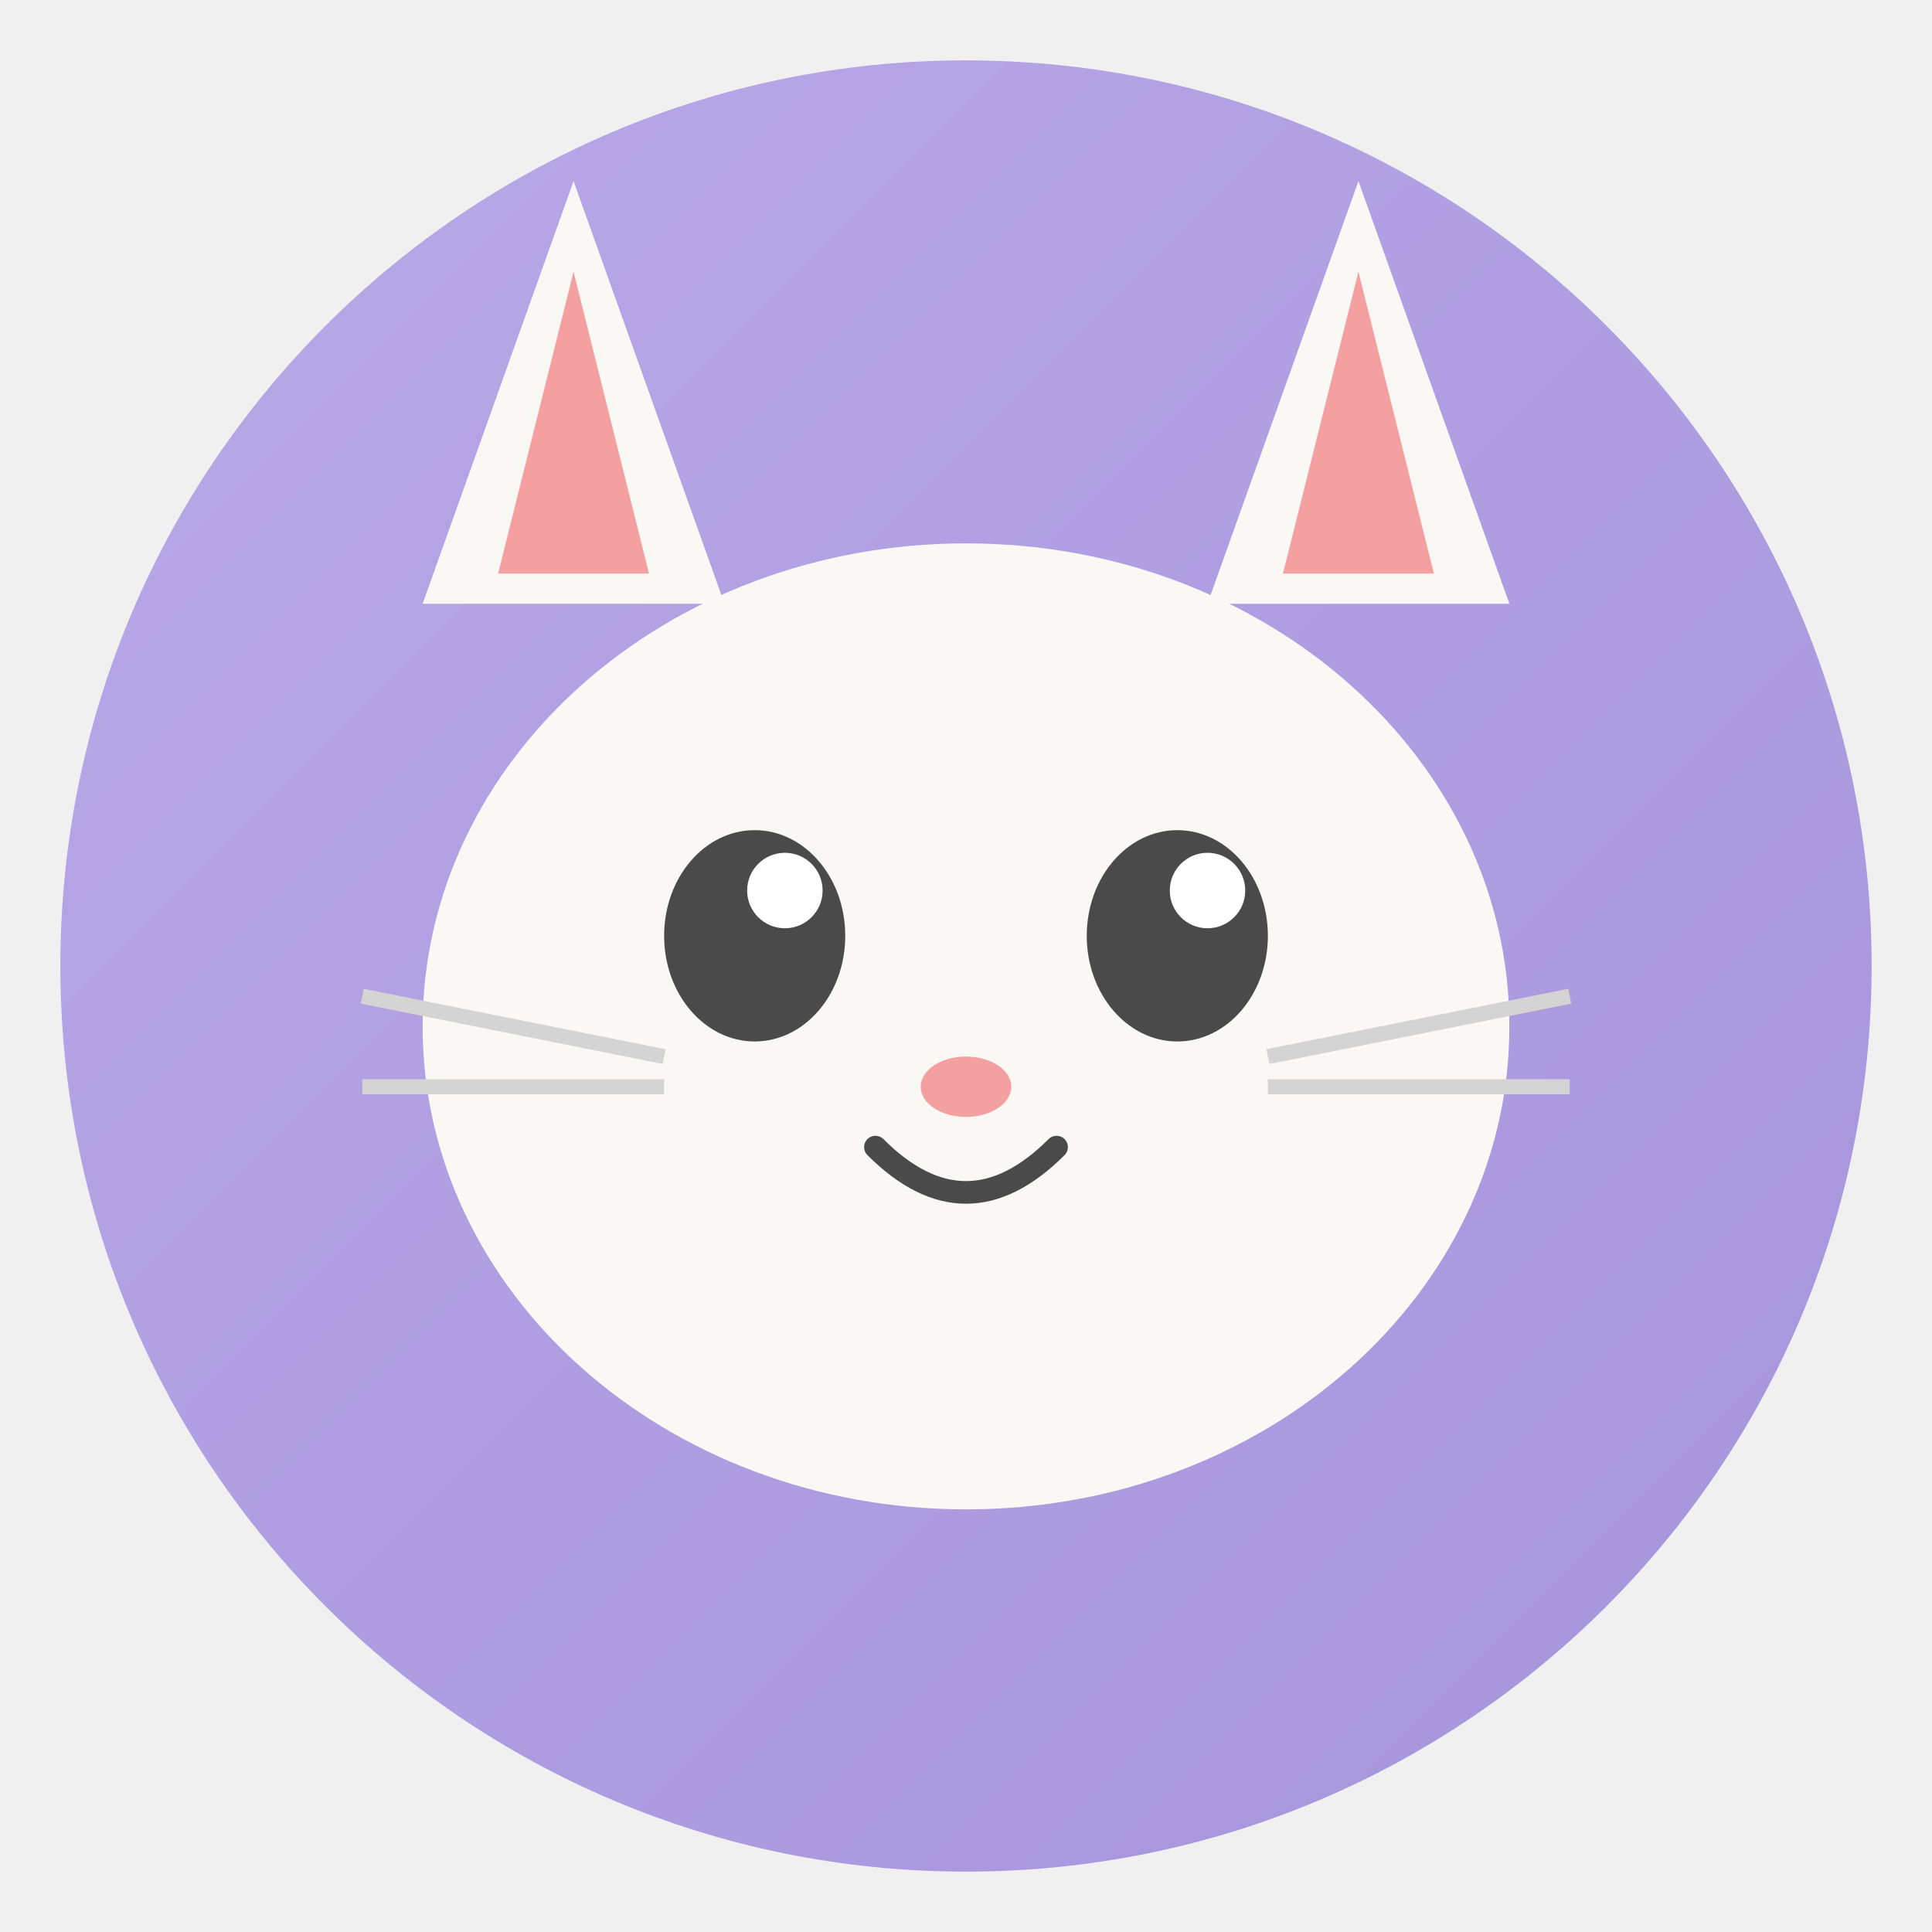
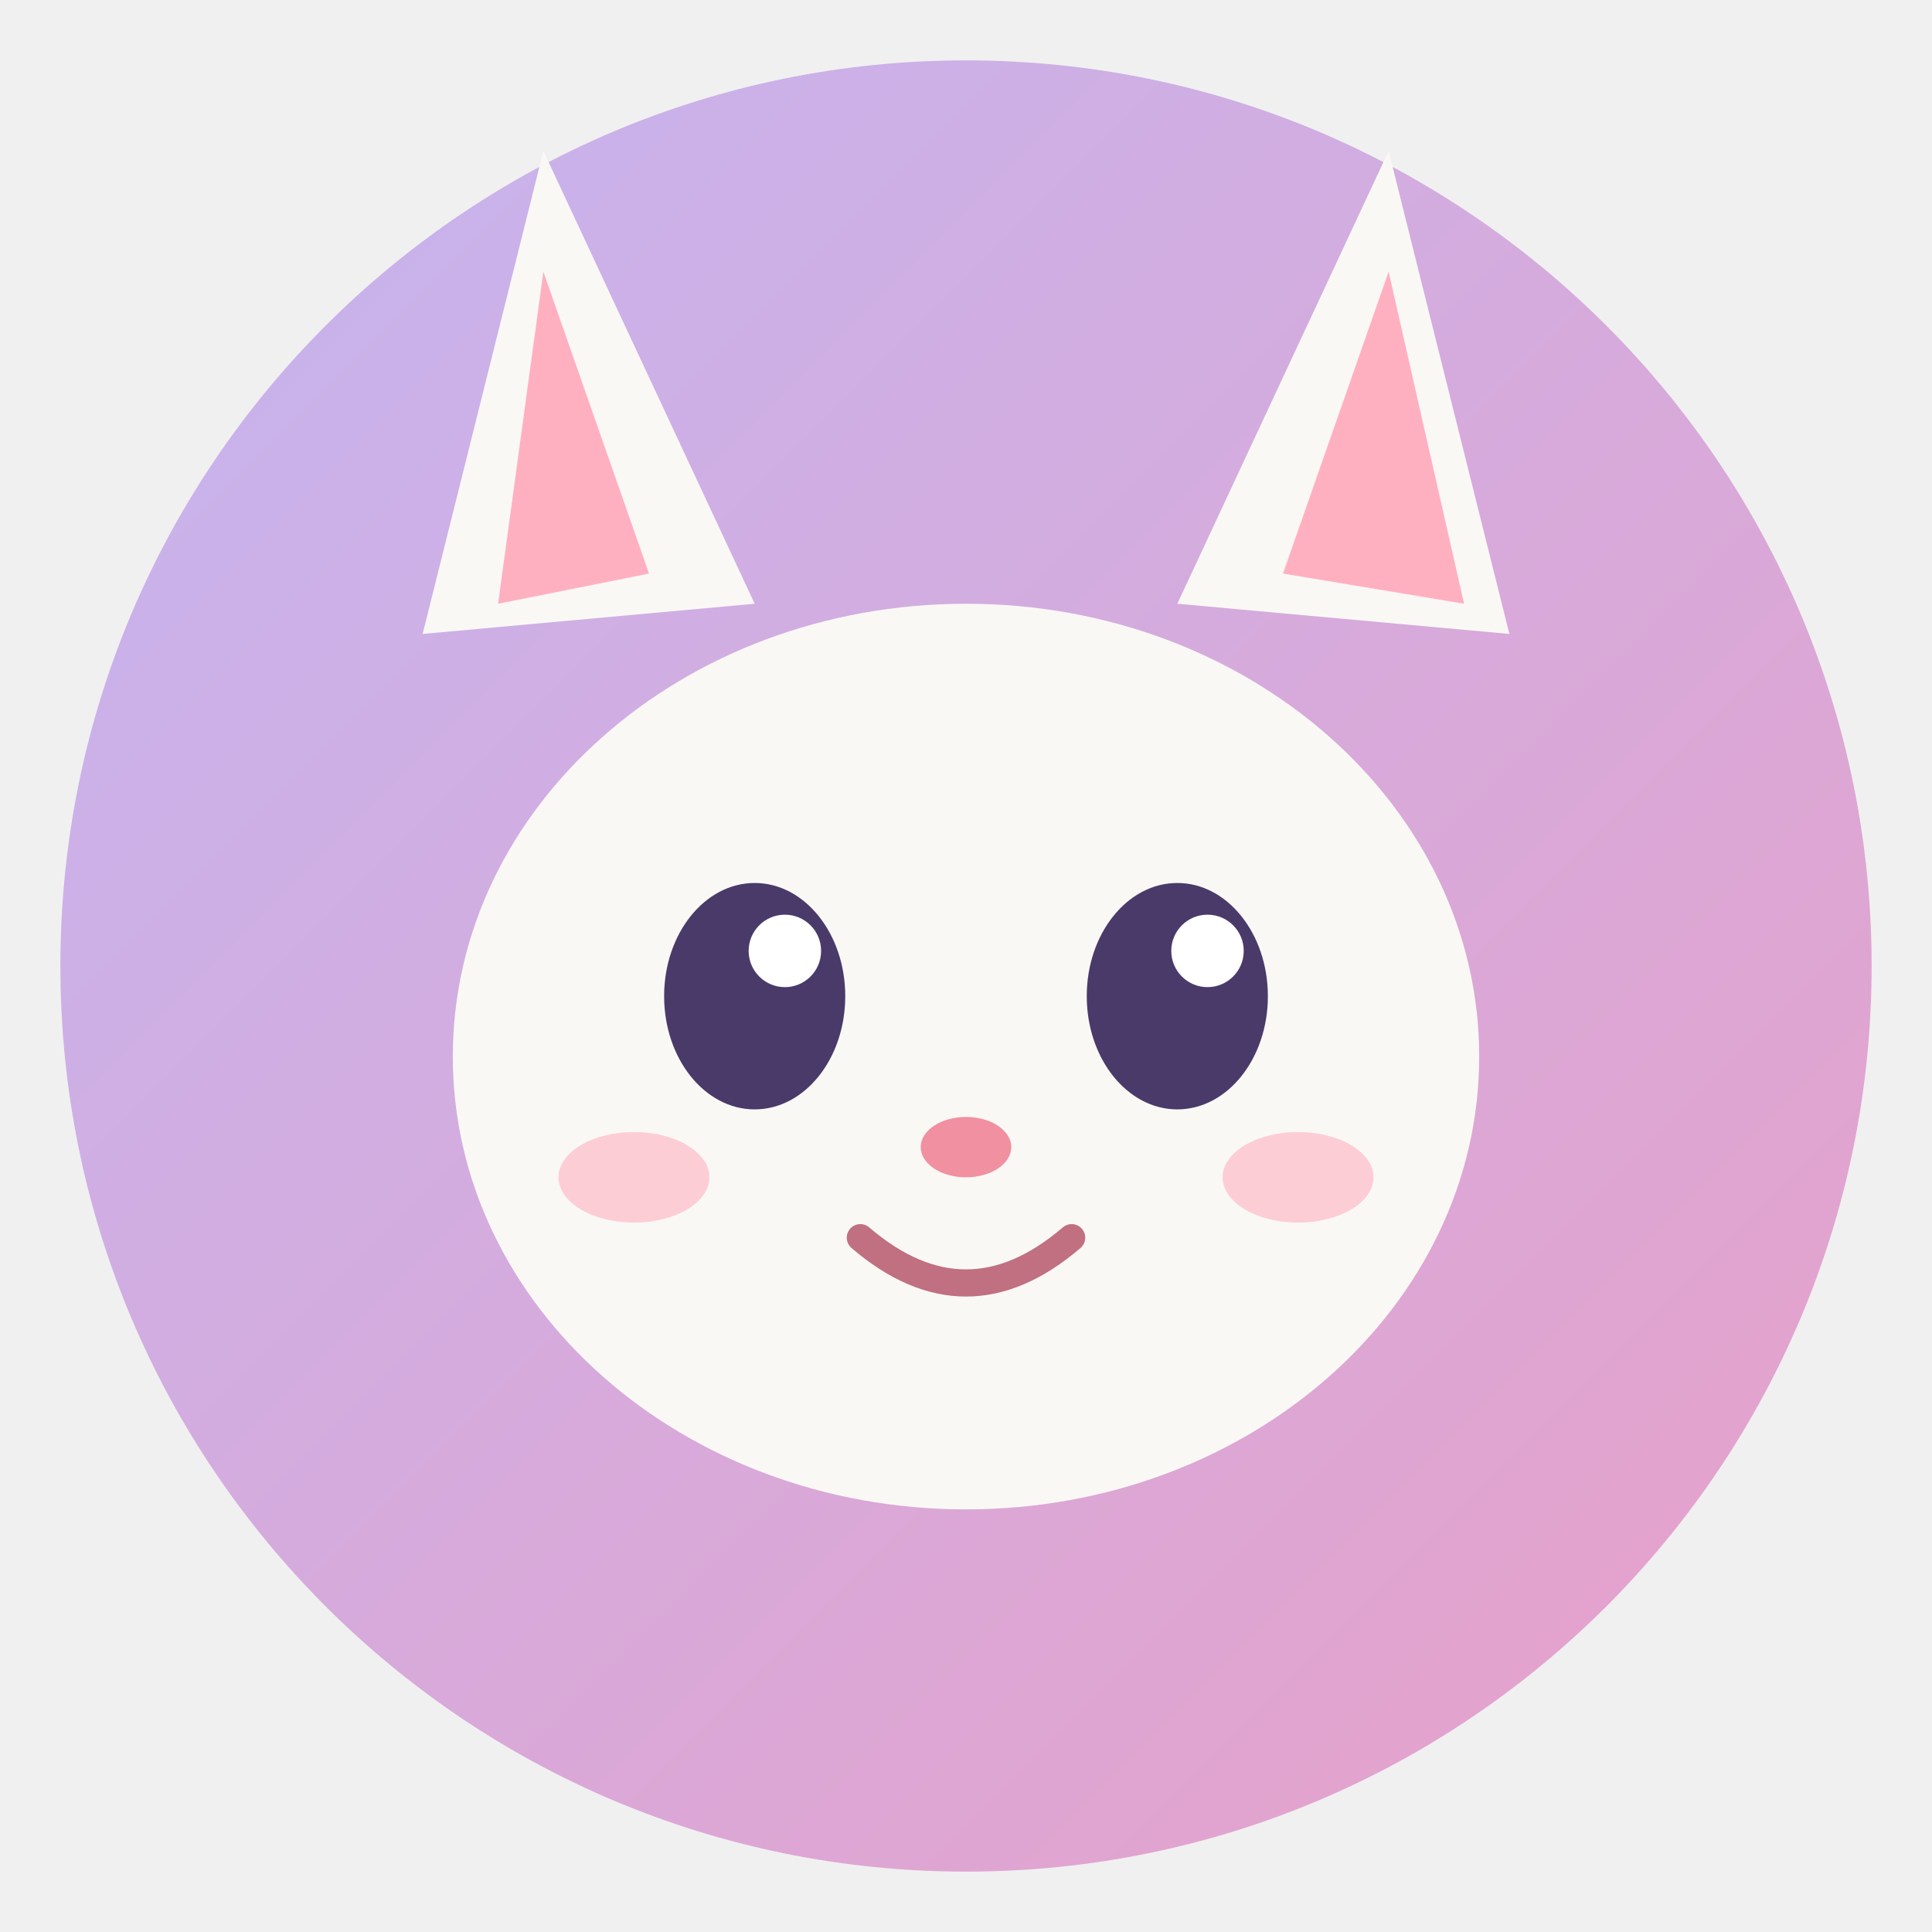
<svg xmlns="http://www.w3.org/2000/svg" viewBox="0 0 128 128">
  <defs>
    <linearGradient id="bg" x1="0%" y1="0%" x2="100%" y2="100%">
-       <stop offset="0%" style="stop-color:#B8A9E8" />
-       <stop offset="100%" style="stop-color:#A594DB" />
+       <stop offset="0%" style="stop-color:#C4B5F0" />
+       <stop offset="100%" style="stop-color:#E8A0C8" />
    </linearGradient>
  </defs>
  <circle cx="64" cy="64" r="60" fill="url(#bg)" />
-   <polygon points="28,40 38,12 48,40" fill="#FAF8F5" />
-   <polygon points="80,40 90,12 100,40" fill="#FAF8F5" />
-   <polygon points="33,38 38,18 43,38" fill="#F4A0A0" />
-   <polygon points="85,38 90,18 95,38" fill="#F4A0A0" />
-   <ellipse cx="64" cy="68" rx="36" ry="32" fill="#FAF8F5" />
-   <ellipse cx="50" cy="62" rx="6" ry="7" fill="#4A4A4A" />
-   <ellipse cx="78" cy="62" rx="6" ry="7" fill="#4A4A4A" />
-   <circle cx="52" cy="59" r="2.5" fill="white" />
-   <circle cx="80" cy="59" r="2.5" fill="white" />
-   <ellipse cx="64" cy="72" rx="3" ry="2" fill="#F4A0A0" />
-   <path d="M 58 76 Q 64 82 70 76" fill="none" stroke="#4A4A4A" stroke-width="1.5" stroke-linecap="round" />
-   <line x1="24" y1="66" x2="44" y2="70" stroke="#D4D4D4" stroke-width="1" />
-   <line x1="24" y1="72" x2="44" y2="72" stroke="#D4D4D4" stroke-width="1" />
-   <line x1="84" y1="70" x2="104" y2="66" stroke="#D4D4D4" stroke-width="1" />
-   <line x1="84" y1="72" x2="104" y2="72" stroke="#D4D4D4" stroke-width="1" />
+   <polygon points="28,42 36,10 50,40" fill="#FAF8F5" />
+   <polygon points="78,40 92,10 100,42" fill="#FAF8F5" />
+   <polygon points="33,40 36,18 43,38" fill="#FFB0C0" />
+   <polygon points="85,38 92,18 97,40" fill="#FFB0C0" />
+   <ellipse cx="64" cy="70" rx="34" ry="30" fill="#FAF8F5" />
+   <ellipse cx="50" cy="66" rx="6" ry="7.5" fill="#4A3A6A" />
+   <ellipse cx="78" cy="66" rx="6" ry="7.5" fill="#4A3A6A" />
+   <circle cx="52" cy="63" r="2.4" fill="white" />
+   <circle cx="80" cy="63" r="2.4" fill="white" />
+   <ellipse cx="42" cy="78" rx="5" ry="3" fill="#FFB0C0" opacity="0.6" />
+   <ellipse cx="86" cy="78" rx="5" ry="3" fill="#FFB0C0" opacity="0.6" />
+   <ellipse cx="64" cy="76" rx="3" ry="2" fill="#F090A0" />
+   <path d="M 57 82 Q 64 88 71 82" fill="none" stroke="#C07080" stroke-width="1.8" stroke-linecap="round" />
</svg>
